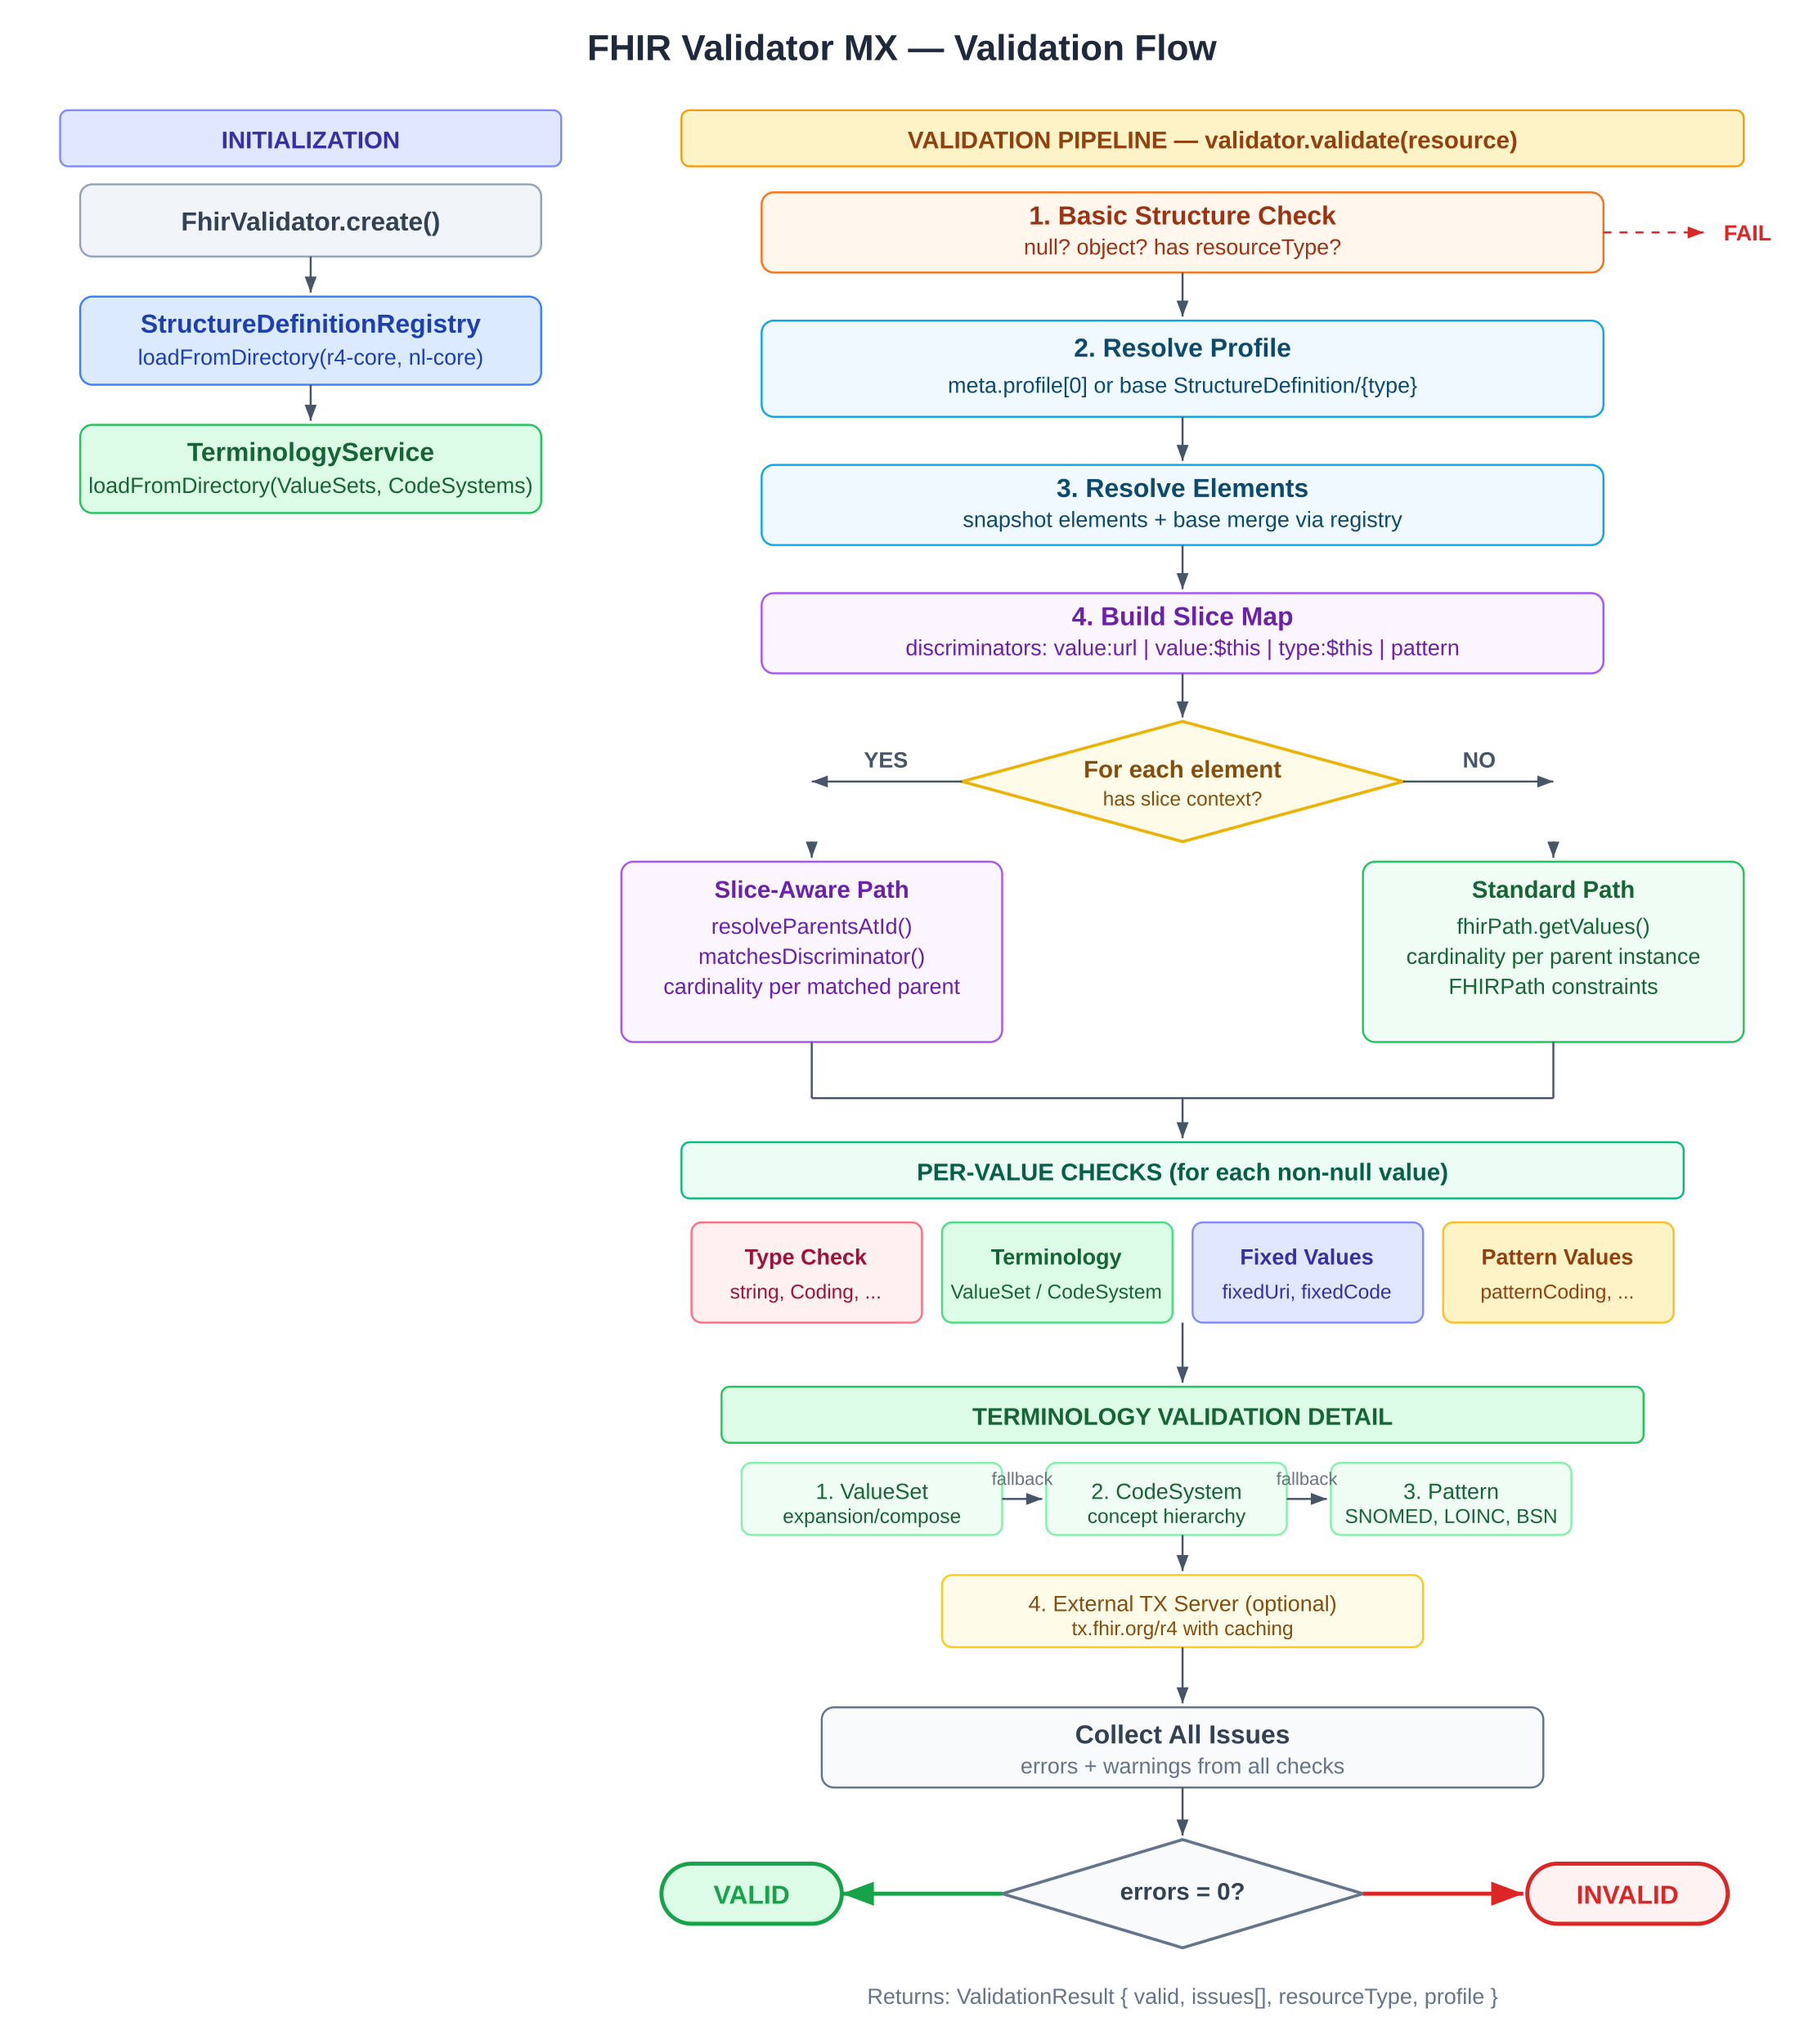
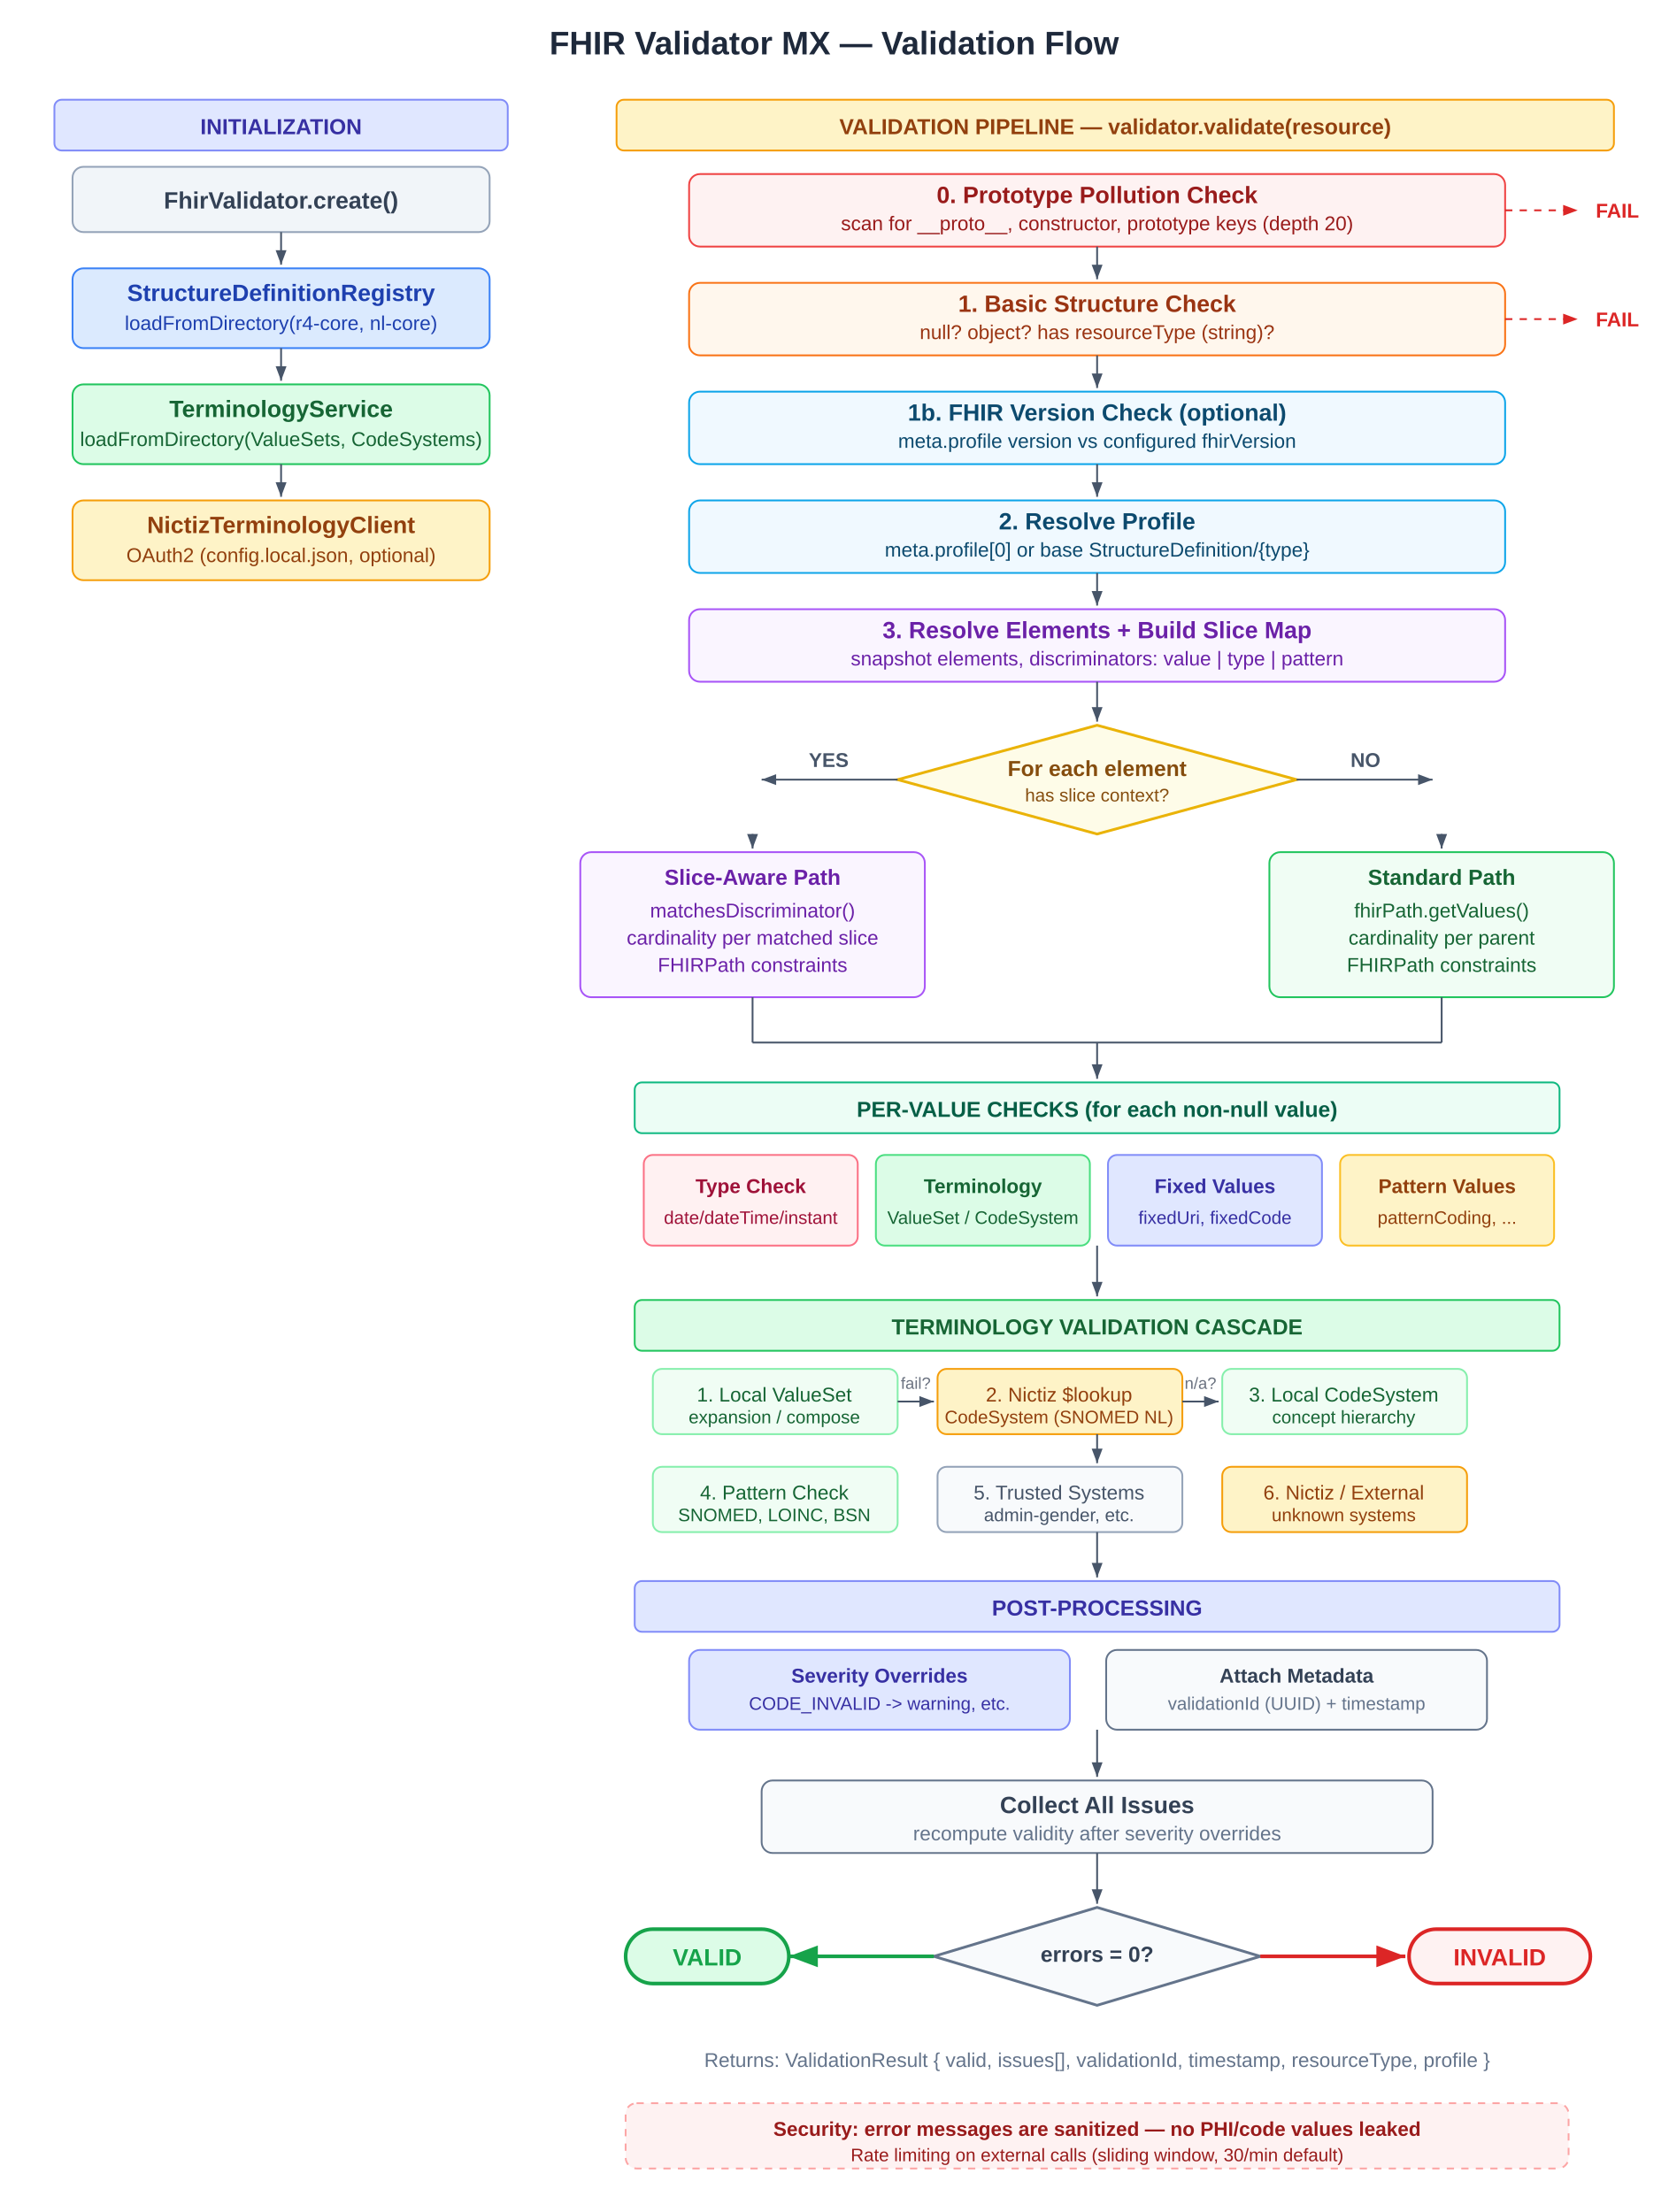
- <svg xmlns="http://www.w3.org/2000/svg" viewBox="0 0 900 1020" font-family="Segoe UI, Arial, sans-serif" font-size="13">
+ <svg xmlns="http://www.w3.org/2000/svg" viewBox="0 0 920 1220" font-family="Segoe UI, Arial, sans-serif" font-size="13">
  <defs>
    <marker id="arrow" markerWidth="8" markerHeight="6" refX="8" refY="3" orient="auto">
      <path d="M0,0 L8,3 L0,6 Z" fill="#475569" />
    </marker>
    <marker id="arrow-red" markerWidth="8" markerHeight="6" refX="8" refY="3" orient="auto">
      <path d="M0,0 L8,3 L0,6 Z" fill="#dc2626" />
    </marker>
    <marker id="arrow-green" markerWidth="8" markerHeight="6" refX="8" refY="3" orient="auto">
      <path d="M0,0 L8,3 L0,6 Z" fill="#16a34a" />
    </marker>
  </defs>
-   <text x="450" y="30" text-anchor="middle" font-size="18" font-weight="bold" fill="#1e293b">FHIR Validator MX — Validation Flow</text>
+   <text x="460" y="30" text-anchor="middle" font-size="18" font-weight="bold" fill="#1e293b">FHIR Validator MX — Validation Flow</text>
  <rect x="30" y="55" width="250" height="28" rx="4" fill="#e0e7ff" stroke="#818cf8" stroke-width="1" />
  <text x="155" y="74" text-anchor="middle" font-weight="bold" fill="#3730a3" font-size="12">INITIALIZATION</text>
  <rect x="40" y="92" width="230" height="36" rx="6" fill="#f1f5f9" stroke="#94a3b8" />
  <text x="155" y="115" text-anchor="middle" font-weight="600" fill="#334155">FhirValidator.create()</text>
  <line x1="155" y1="128" x2="155" y2="146" stroke="#475569" marker-end="url(#arrow)" />
  <rect x="40" y="148" width="230" height="44" rx="6" fill="#dbeafe" stroke="#3b82f6" />
  <text x="155" y="166" text-anchor="middle" fill="#1e40af" font-weight="600">StructureDefinitionRegistry</text>
  <text x="155" y="182" text-anchor="middle" fill="#1e40af" font-size="11">loadFromDirectory(r4-core, nl-core)</text>
  <line x1="155" y1="192" x2="155" y2="210" stroke="#475569" marker-end="url(#arrow)" />
  <rect x="40" y="212" width="230" height="44" rx="6" fill="#dcfce7" stroke="#22c55e" />
  <text x="155" y="230" text-anchor="middle" fill="#166534" font-weight="600">TerminologyService</text>
  <text x="155" y="246" text-anchor="middle" fill="#166534" font-size="11">loadFromDirectory(ValueSets, CodeSystems)</text>
-   <rect x="340" y="55" width="530" height="28" rx="4" fill="#fef3c7" stroke="#f59e0b" stroke-width="1" />
-   <text x="605" y="74" text-anchor="middle" font-weight="bold" fill="#92400e" font-size="12">VALIDATION PIPELINE — validator.validate(resource)</text>
-   <rect x="380" y="96" width="420" height="40" rx="6" fill="#fff7ed" stroke="#f97316" />
-   <text x="590" y="112" text-anchor="middle" font-weight="600" fill="#9a3412">1. Basic Structure Check</text>
-   <text x="590" y="127" text-anchor="middle" fill="#9a3412" font-size="11">null? object? has resourceType?</text>
-   <line x1="800" y1="116" x2="850" y2="116" stroke="#dc2626" stroke-dasharray="4" marker-end="url(#arrow-red)" />
-   <text x="860" y="120" fill="#dc2626" font-size="11" font-weight="600">FAIL</text>
-   <line x1="590" y1="136" x2="590" y2="158" stroke="#475569" marker-end="url(#arrow)" />
-   <rect x="380" y="160" width="420" height="48" rx="6" fill="#f0f9ff" stroke="#0ea5e9" />
-   <text x="590" y="178" text-anchor="middle" font-weight="600" fill="#0c4a6e">2. Resolve Profile</text>
-   <text x="590" y="196" text-anchor="middle" fill="#0c4a6e" font-size="11">meta.profile[0] or base StructureDefinition/{type}</text>
-   <line x1="590" y1="208" x2="590" y2="230" stroke="#475569" marker-end="url(#arrow)" />
-   <rect x="380" y="232" width="420" height="40" rx="6" fill="#f0f9ff" stroke="#0ea5e9" />
-   <text x="590" y="248" text-anchor="middle" font-weight="600" fill="#0c4a6e">3. Resolve Elements</text>
-   <text x="590" y="263" text-anchor="middle" fill="#0c4a6e" font-size="11">snapshot elements + base merge via registry</text>
-   <line x1="590" y1="272" x2="590" y2="294" stroke="#475569" marker-end="url(#arrow)" />
-   <rect x="380" y="296" width="420" height="40" rx="6" fill="#faf5ff" stroke="#a855f7" />
-   <text x="590" y="312" text-anchor="middle" font-weight="600" fill="#6b21a8">4. Build Slice Map</text>
-   <text x="590" y="327" text-anchor="middle" fill="#6b21a8" font-size="11">discriminators: value:url | value:$this | type:$this | pattern</text>
-   <line x1="590" y1="336" x2="590" y2="358" stroke="#475569" marker-end="url(#arrow)" />
-   <polygon points="590,360 700,390 590,420 480,390" fill="#fefce8" stroke="#eab308" stroke-width="1.5" />
-   <text x="590" y="388" text-anchor="middle" font-weight="600" fill="#854d0e" font-size="12">For each element</text>
-   <text x="590" y="402" text-anchor="middle" fill="#854d0e" font-size="10">has slice context?</text>
-   <line x1="480" y1="390" x2="405" y2="390" stroke="#475569" marker-end="url(#arrow)" />
-   <text x="442" y="383" text-anchor="middle" fill="#475569" font-size="11" font-weight="600">YES</text>
-   <rect x="310" y="430" width="190" height="90" rx="6" fill="#faf5ff" stroke="#a855f7" />
-   <text x="405" y="448" text-anchor="middle" font-weight="600" fill="#6b21a8" font-size="12">Slice-Aware Path</text>
-   <text x="405" y="466" text-anchor="middle" fill="#6b21a8" font-size="11">resolveParentsAtId()</text>
-   <text x="405" y="481" text-anchor="middle" fill="#6b21a8" font-size="11">matchesDiscriminator()</text>
-   <text x="405" y="496" text-anchor="middle" fill="#6b21a8" font-size="11">cardinality per matched parent</text>
-   <line x1="405" y1="420" x2="405" y2="428" stroke="#475569" marker-end="url(#arrow)" />
-   <line x1="700" y1="390" x2="775" y2="390" stroke="#475569" marker-end="url(#arrow)" />
-   <text x="738" y="383" text-anchor="middle" fill="#475569" font-size="11" font-weight="600">NO</text>
-   <rect x="680" y="430" width="190" height="90" rx="6" fill="#f0fdf4" stroke="#22c55e" />
-   <text x="775" y="448" text-anchor="middle" font-weight="600" fill="#166534" font-size="12">Standard Path</text>
-   <text x="775" y="466" text-anchor="middle" fill="#166534" font-size="11">fhirPath.getValues()</text>
-   <text x="775" y="481" text-anchor="middle" fill="#166534" font-size="11">cardinality per parent instance</text>
-   <text x="775" y="496" text-anchor="middle" fill="#166534" font-size="11">FHIRPath constraints</text>
-   <line x1="775" y1="420" x2="775" y2="428" stroke="#475569" marker-end="url(#arrow)" />
-   <line x1="405" y1="520" x2="405" y2="548" stroke="#475569" />
-   <line x1="775" y1="520" x2="775" y2="548" stroke="#475569" />
-   <line x1="405" y1="548" x2="775" y2="548" stroke="#475569" />
-   <line x1="590" y1="548" x2="590" y2="568" stroke="#475569" marker-end="url(#arrow)" />
-   <rect x="340" y="570" width="500" height="28" rx="4" fill="#ecfdf5" stroke="#10b981" stroke-width="1" />
-   <text x="590" y="589" text-anchor="middle" font-weight="bold" fill="#065f46" font-size="12">PER-VALUE CHECKS (for each non-null value)</text>
-   <rect x="345" y="610" width="115" height="50" rx="5" fill="#fff1f2" stroke="#fb7185" />
-   <text x="402" y="631" text-anchor="middle" font-weight="600" fill="#9f1239" font-size="11">Type Check</text>
-   <text x="402" y="648" text-anchor="middle" fill="#9f1239" font-size="10">string, Coding, ...</text>
-   <rect x="470" y="610" width="115" height="50" rx="5" fill="#dcfce7" stroke="#4ade80" />
-   <text x="527" y="631" text-anchor="middle" font-weight="600" fill="#166534" font-size="11">Terminology</text>
-   <text x="527" y="648" text-anchor="middle" fill="#166534" font-size="10">ValueSet / CodeSystem</text>
-   <rect x="595" y="610" width="115" height="50" rx="5" fill="#e0e7ff" stroke="#818cf8" />
-   <text x="652" y="631" text-anchor="middle" font-weight="600" fill="#3730a3" font-size="11">Fixed Values</text>
-   <text x="652" y="648" text-anchor="middle" fill="#3730a3" font-size="10">fixedUri, fixedCode</text>
-   <rect x="720" y="610" width="115" height="50" rx="5" fill="#fef3c7" stroke="#fbbf24" />
-   <text x="777" y="631" text-anchor="middle" font-weight="600" fill="#92400e" font-size="11">Pattern Values</text>
-   <text x="777" y="648" text-anchor="middle" fill="#92400e" font-size="10">patternCoding, ...</text>
-   <line x1="590" y1="660" x2="590" y2="690" stroke="#475569" marker-end="url(#arrow)" />
-   <rect x="360" y="692" width="460" height="28" rx="4" fill="#dcfce7" stroke="#22c55e" stroke-width="1" />
-   <text x="590" y="711" text-anchor="middle" font-weight="bold" fill="#166534" font-size="12">TERMINOLOGY VALIDATION DETAIL</text>
-   <rect x="370" y="730" width="130" height="36" rx="5" fill="#f0fdf4" stroke="#86efac" />
-   <text x="435" y="748" text-anchor="middle" fill="#166534" font-size="11">1. ValueSet</text>
-   <text x="435" y="760" text-anchor="middle" fill="#166534" font-size="10">expansion/compose</text>
-   <line x1="500" y1="748" x2="520" y2="748" stroke="#475569" marker-end="url(#arrow)" />
-   <rect x="522" y="730" width="120" height="36" rx="5" fill="#f0fdf4" stroke="#86efac" />
-   <text x="582" y="748" text-anchor="middle" fill="#166534" font-size="11">2. CodeSystem</text>
-   <text x="582" y="760" text-anchor="middle" fill="#166534" font-size="10">concept hierarchy</text>
-   <line x1="642" y1="748" x2="662" y2="748" stroke="#475569" marker-end="url(#arrow)" />
-   <rect x="664" y="730" width="120" height="36" rx="5" fill="#f0fdf4" stroke="#86efac" />
-   <text x="724" y="748" text-anchor="middle" fill="#166534" font-size="11">3. Pattern</text>
-   <text x="724" y="760" text-anchor="middle" fill="#166534" font-size="10">SNOMED, LOINC, BSN</text>
-   <text x="510" y="741" text-anchor="middle" fill="#6b7280" font-size="9">fallback</text>
-   <text x="652" y="741" text-anchor="middle" fill="#6b7280" font-size="9">fallback</text>
-   <line x1="590" y1="766" x2="590" y2="784" stroke="#475569" marker-end="url(#arrow)" />
-   <rect x="470" y="786" width="240" height="36" rx="5" fill="#fefce8" stroke="#facc15" />
-   <text x="590" y="804" text-anchor="middle" fill="#854d0e" font-size="11">4. External TX Server (optional)</text>
-   <text x="590" y="816" text-anchor="middle" fill="#854d0e" font-size="10">tx.fhir.org/r4 with caching</text>
-   <line x1="590" y1="822" x2="590" y2="850" stroke="#475569" marker-end="url(#arrow)" />
-   <rect x="410" y="852" width="360" height="40" rx="6" fill="#f8fafc" stroke="#64748b" />
-   <text x="590" y="870" text-anchor="middle" font-weight="600" fill="#334155">Collect All Issues</text>
-   <text x="590" y="885" text-anchor="middle" fill="#64748b" font-size="11">errors + warnings from all checks</text>
-   <line x1="590" y1="892" x2="590" y2="916" stroke="#475569" marker-end="url(#arrow)" />
-   <polygon points="590,918 680,945 590,972 500,945" fill="#f8fafc" stroke="#64748b" stroke-width="1.5" />
-   <text x="590" y="948" text-anchor="middle" font-weight="600" fill="#334155" font-size="12">errors = 0?</text>
-   <line x1="500" y1="945" x2="420" y2="945" stroke="#16a34a" stroke-width="2" marker-end="url(#arrow-green)" />
-   <rect x="330" y="930" width="90" height="30" rx="15" fill="#dcfce7" stroke="#16a34a" stroke-width="2" />
-   <text x="375" y="950" text-anchor="middle" font-weight="bold" fill="#16a34a">VALID</text>
-   <line x1="680" y1="945" x2="760" y2="945" stroke="#dc2626" stroke-width="2" marker-end="url(#arrow-red)" />
-   <rect x="762" y="930" width="100" height="30" rx="15" fill="#fef2f2" stroke="#dc2626" stroke-width="2" />
-   <text x="812" y="950" text-anchor="middle" font-weight="bold" fill="#dc2626">INVALID</text>
-   <text x="590" y="1000" text-anchor="middle" fill="#64748b" font-size="11">Returns: ValidationResult { valid, issues[], resourceType, profile }</text>
+   <line x1="155" y1="256" x2="155" y2="274" stroke="#475569" marker-end="url(#arrow)" />
+   <rect x="40" y="276" width="230" height="44" rx="6" fill="#fef3c7" stroke="#f59e0b" />
+   <text x="155" y="294" text-anchor="middle" fill="#92400e" font-weight="600">NictizTerminologyClient</text>
+   <text x="155" y="310" text-anchor="middle" fill="#92400e" font-size="11">OAuth2 (config.local.json, optional)</text>
+   <rect x="340" y="55" width="550" height="28" rx="4" fill="#fef3c7" stroke="#f59e0b" stroke-width="1" />
+   <text x="615" y="74" text-anchor="middle" font-weight="bold" fill="#92400e" font-size="12">VALIDATION PIPELINE — validator.validate(resource)</text>
+   <rect x="380" y="96" width="450" height="40" rx="6" fill="#fef2f2" stroke="#ef4444" />
+   <text x="605" y="112" text-anchor="middle" font-weight="600" fill="#991b1b">0. Prototype Pollution Check</text>
+   <text x="605" y="127" text-anchor="middle" fill="#991b1b" font-size="11">scan for __proto__, constructor, prototype keys (depth 20)</text>
+   <line x1="830" y1="116" x2="870" y2="116" stroke="#dc2626" stroke-dasharray="4" marker-end="url(#arrow-red)" />
+   <text x="880" y="120" fill="#dc2626" font-size="11" font-weight="600">FAIL</text>
+   <line x1="605" y1="136" x2="605" y2="154" stroke="#475569" marker-end="url(#arrow)" />
+   <rect x="380" y="156" width="450" height="40" rx="6" fill="#fff7ed" stroke="#f97316" />
+   <text x="605" y="172" text-anchor="middle" font-weight="600" fill="#9a3412">1. Basic Structure Check</text>
+   <text x="605" y="187" text-anchor="middle" fill="#9a3412" font-size="11">null? object? has resourceType (string)?</text>
+   <line x1="830" y1="176" x2="870" y2="176" stroke="#dc2626" stroke-dasharray="4" marker-end="url(#arrow-red)" />
+   <text x="880" y="180" fill="#dc2626" font-size="11" font-weight="600">FAIL</text>
+   <line x1="605" y1="196" x2="605" y2="214" stroke="#475569" marker-end="url(#arrow)" />
+   <rect x="380" y="216" width="450" height="40" rx="6" fill="#f0f9ff" stroke="#0ea5e9" />
+   <text x="605" y="232" text-anchor="middle" font-weight="600" fill="#0c4a6e">1b. FHIR Version Check (optional)</text>
+   <text x="605" y="247" text-anchor="middle" fill="#0c4a6e" font-size="11">meta.profile version vs configured fhirVersion</text>
+   <line x1="605" y1="256" x2="605" y2="274" stroke="#475569" marker-end="url(#arrow)" />
+   <rect x="380" y="276" width="450" height="40" rx="6" fill="#f0f9ff" stroke="#0ea5e9" />
+   <text x="605" y="292" text-anchor="middle" font-weight="600" fill="#0c4a6e">2. Resolve Profile</text>
+   <text x="605" y="307" text-anchor="middle" fill="#0c4a6e" font-size="11">meta.profile[0] or base StructureDefinition/{type}</text>
+   <line x1="605" y1="316" x2="605" y2="334" stroke="#475569" marker-end="url(#arrow)" />
+   <rect x="380" y="336" width="450" height="40" rx="6" fill="#faf5ff" stroke="#a855f7" />
+   <text x="605" y="352" text-anchor="middle" font-weight="600" fill="#6b21a8">3. Resolve Elements + Build Slice Map</text>
+   <text x="605" y="367" text-anchor="middle" fill="#6b21a8" font-size="11">snapshot elements, discriminators: value | type | pattern</text>
+   <line x1="605" y1="376" x2="605" y2="398" stroke="#475569" marker-end="url(#arrow)" />
+   <polygon points="605,400 715,430 605,460 495,430" fill="#fefce8" stroke="#eab308" stroke-width="1.5" />
+   <text x="605" y="428" text-anchor="middle" font-weight="600" fill="#854d0e" font-size="12">For each element</text>
+   <text x="605" y="442" text-anchor="middle" fill="#854d0e" font-size="10">has slice context?</text>
+   <line x1="495" y1="430" x2="420" y2="430" stroke="#475569" marker-end="url(#arrow)" />
+   <text x="457" y="423" text-anchor="middle" fill="#475569" font-size="11" font-weight="600">YES</text>
+   <rect x="320" y="470" width="190" height="80" rx="6" fill="#faf5ff" stroke="#a855f7" />
+   <text x="415" y="488" text-anchor="middle" font-weight="600" fill="#6b21a8" font-size="12">Slice-Aware Path</text>
+   <text x="415" y="506" text-anchor="middle" fill="#6b21a8" font-size="11">matchesDiscriminator()</text>
+   <text x="415" y="521" text-anchor="middle" fill="#6b21a8" font-size="11">cardinality per matched slice</text>
+   <text x="415" y="536" text-anchor="middle" fill="#6b21a8" font-size="11">FHIRPath constraints</text>
+   <line x1="415" y1="460" x2="415" y2="468" stroke="#475569" marker-end="url(#arrow)" />
+   <line x1="715" y1="430" x2="790" y2="430" stroke="#475569" marker-end="url(#arrow)" />
+   <text x="753" y="423" text-anchor="middle" fill="#475569" font-size="11" font-weight="600">NO</text>
+   <rect x="700" y="470" width="190" height="80" rx="6" fill="#f0fdf4" stroke="#22c55e" />
+   <text x="795" y="488" text-anchor="middle" font-weight="600" fill="#166534" font-size="12">Standard Path</text>
+   <text x="795" y="506" text-anchor="middle" fill="#166534" font-size="11">fhirPath.getValues()</text>
+   <text x="795" y="521" text-anchor="middle" fill="#166534" font-size="11">cardinality per parent</text>
+   <text x="795" y="536" text-anchor="middle" fill="#166534" font-size="11">FHIRPath constraints</text>
+   <line x1="795" y1="460" x2="795" y2="468" stroke="#475569" marker-end="url(#arrow)" />
+   <line x1="415" y1="550" x2="415" y2="575" stroke="#475569" />
+   <line x1="795" y1="550" x2="795" y2="575" stroke="#475569" />
+   <line x1="415" y1="575" x2="795" y2="575" stroke="#475569" />
+   <line x1="605" y1="575" x2="605" y2="595" stroke="#475569" marker-end="url(#arrow)" />
+   <rect x="350" y="597" width="510" height="28" rx="4" fill="#ecfdf5" stroke="#10b981" stroke-width="1" />
+   <text x="605" y="616" text-anchor="middle" font-weight="bold" fill="#065f46" font-size="12">PER-VALUE CHECKS (for each non-null value)</text>
+   <rect x="355" y="637" width="118" height="50" rx="5" fill="#fff1f2" stroke="#fb7185" />
+   <text x="414" y="658" text-anchor="middle" font-weight="600" fill="#9f1239" font-size="11">Type Check</text>
+   <text x="414" y="675" text-anchor="middle" fill="#9f1239" font-size="10">date/dateTime/instant</text>
+   <rect x="483" y="637" width="118" height="50" rx="5" fill="#dcfce7" stroke="#4ade80" />
+   <text x="542" y="658" text-anchor="middle" font-weight="600" fill="#166534" font-size="11">Terminology</text>
+   <text x="542" y="675" text-anchor="middle" fill="#166534" font-size="10">ValueSet / CodeSystem</text>
+   <rect x="611" y="637" width="118" height="50" rx="5" fill="#e0e7ff" stroke="#818cf8" />
+   <text x="670" y="658" text-anchor="middle" font-weight="600" fill="#3730a3" font-size="11">Fixed Values</text>
+   <text x="670" y="675" text-anchor="middle" fill="#3730a3" font-size="10">fixedUri, fixedCode</text>
+   <rect x="739" y="637" width="118" height="50" rx="5" fill="#fef3c7" stroke="#fbbf24" />
+   <text x="798" y="658" text-anchor="middle" font-weight="600" fill="#92400e" font-size="11">Pattern Values</text>
+   <text x="798" y="675" text-anchor="middle" fill="#92400e" font-size="10">patternCoding, ...</text>
+   <line x1="605" y1="687" x2="605" y2="715" stroke="#475569" marker-end="url(#arrow)" />
+   <rect x="350" y="717" width="510" height="28" rx="4" fill="#dcfce7" stroke="#22c55e" stroke-width="1" />
+   <text x="605" y="736" text-anchor="middle" font-weight="bold" fill="#166534" font-size="12">TERMINOLOGY VALIDATION CASCADE</text>
+   <rect x="360" y="755" width="135" height="36" rx="5" fill="#f0fdf4" stroke="#86efac" />
+   <text x="427" y="773" text-anchor="middle" fill="#166534" font-size="11">1. Local ValueSet</text>
+   <text x="427" y="785" text-anchor="middle" fill="#166534" font-size="10">expansion / compose</text>
+   <line x1="495" y1="773" x2="515" y2="773" stroke="#475569" marker-end="url(#arrow)" />
+   <text x="505" y="766" text-anchor="middle" fill="#6b7280" font-size="9">fail?</text>
+   <rect x="517" y="755" width="135" height="36" rx="5" fill="#fef3c7" stroke="#f59e0b" />
+   <text x="584" y="773" text-anchor="middle" fill="#92400e" font-size="11">2. Nictiz $lookup</text>
+   <text x="584" y="785" text-anchor="middle" fill="#92400e" font-size="10">CodeSystem (SNOMED NL)</text>
+   <line x1="652" y1="773" x2="672" y2="773" stroke="#475569" marker-end="url(#arrow)" />
+   <text x="662" y="766" text-anchor="middle" fill="#6b7280" font-size="9">n/a?</text>
+   <rect x="674" y="755" width="135" height="36" rx="5" fill="#f0fdf4" stroke="#86efac" />
+   <text x="741" y="773" text-anchor="middle" fill="#166534" font-size="11">3. Local CodeSystem</text>
+   <text x="741" y="785" text-anchor="middle" fill="#166534" font-size="10">concept hierarchy</text>
+   <line x1="605" y1="791" x2="605" y2="807" stroke="#475569" marker-end="url(#arrow)" />
+   <rect x="360" y="809" width="135" height="36" rx="5" fill="#f0fdf4" stroke="#86efac" />
+   <text x="427" y="827" text-anchor="middle" fill="#166534" font-size="11">4. Pattern Check</text>
+   <text x="427" y="839" text-anchor="middle" fill="#166534" font-size="10">SNOMED, LOINC, BSN</text>
+   <rect x="517" y="809" width="135" height="36" rx="5" fill="#f8fafc" stroke="#94a3b8" />
+   <text x="584" y="827" text-anchor="middle" fill="#475569" font-size="11">5. Trusted Systems</text>
+   <text x="584" y="839" text-anchor="middle" fill="#475569" font-size="10">admin-gender, etc.</text>
+   <rect x="674" y="809" width="135" height="36" rx="5" fill="#fef3c7" stroke="#f59e0b" />
+   <text x="741" y="827" text-anchor="middle" fill="#92400e" font-size="11">6. Nictiz / External</text>
+   <text x="741" y="839" text-anchor="middle" fill="#92400e" font-size="10">unknown systems</text>
+   <line x1="605" y1="845" x2="605" y2="870" stroke="#475569" marker-end="url(#arrow)" />
+   <rect x="350" y="872" width="510" height="28" rx="4" fill="#e0e7ff" stroke="#818cf8" stroke-width="1" />
+   <text x="605" y="891" text-anchor="middle" font-weight="bold" fill="#3730a3" font-size="12">POST-PROCESSING</text>
+   <rect x="380" y="910" width="210" height="44" rx="6" fill="#e0e7ff" stroke="#818cf8" />
+   <text x="485" y="928" text-anchor="middle" font-weight="600" fill="#3730a3" font-size="11">Severity Overrides</text>
+   <text x="485" y="943" text-anchor="middle" fill="#3730a3" font-size="10">CODE_INVALID -&gt; warning, etc.</text>
+   <rect x="610" y="910" width="210" height="44" rx="6" fill="#f8fafc" stroke="#64748b" />
+   <text x="715" y="928" text-anchor="middle" font-weight="600" fill="#334155" font-size="11">Attach Metadata</text>
+   <text x="715" y="943" text-anchor="middle" fill="#64748b" font-size="10">validationId (UUID) + timestamp</text>
+   <line x1="605" y1="954" x2="605" y2="980" stroke="#475569" marker-end="url(#arrow)" />
+   <rect x="420" y="982" width="370" height="40" rx="6" fill="#f8fafc" stroke="#64748b" />
+   <text x="605" y="1000" text-anchor="middle" font-weight="600" fill="#334155">Collect All Issues</text>
+   <text x="605" y="1015" text-anchor="middle" fill="#64748b" font-size="11">recompute validity after severity overrides</text>
+   <line x1="605" y1="1022" x2="605" y2="1050" stroke="#475569" marker-end="url(#arrow)" />
+   <polygon points="605,1052 695,1079 605,1106 515,1079" fill="#f8fafc" stroke="#64748b" stroke-width="1.5" />
+   <text x="605" y="1082" text-anchor="middle" font-weight="600" fill="#334155" font-size="12">errors = 0?</text>
+   <line x1="515" y1="1079" x2="435" y2="1079" stroke="#16a34a" stroke-width="2" marker-end="url(#arrow-green)" />
+   <rect x="345" y="1064" width="90" height="30" rx="15" fill="#dcfce7" stroke="#16a34a" stroke-width="2" />
+   <text x="390" y="1084" text-anchor="middle" font-weight="bold" fill="#16a34a">VALID</text>
+   <line x1="695" y1="1079" x2="775" y2="1079" stroke="#dc2626" stroke-width="2" marker-end="url(#arrow-red)" />
+   <rect x="777" y="1064" width="100" height="30" rx="15" fill="#fef2f2" stroke="#dc2626" stroke-width="2" />
+   <text x="827" y="1084" text-anchor="middle" font-weight="bold" fill="#dc2626">INVALID</text>
+   <text x="605" y="1140" text-anchor="middle" fill="#64748b" font-size="11">Returns: ValidationResult { valid, issues[], validationId, timestamp, resourceType, profile }</text>
+   <rect x="345" y="1160" width="520" height="36" rx="6" fill="#fef2f2" stroke="#fca5a5" stroke-dasharray="4" />
+   <text x="605" y="1178" text-anchor="middle" fill="#991b1b" font-size="11" font-weight="600">Security: error messages are sanitized — no PHI/code values leaked</text>
+   <text x="605" y="1192" text-anchor="middle" fill="#991b1b" font-size="10">Rate limiting on external calls (sliding window, 30/min default)</text>
</svg>
